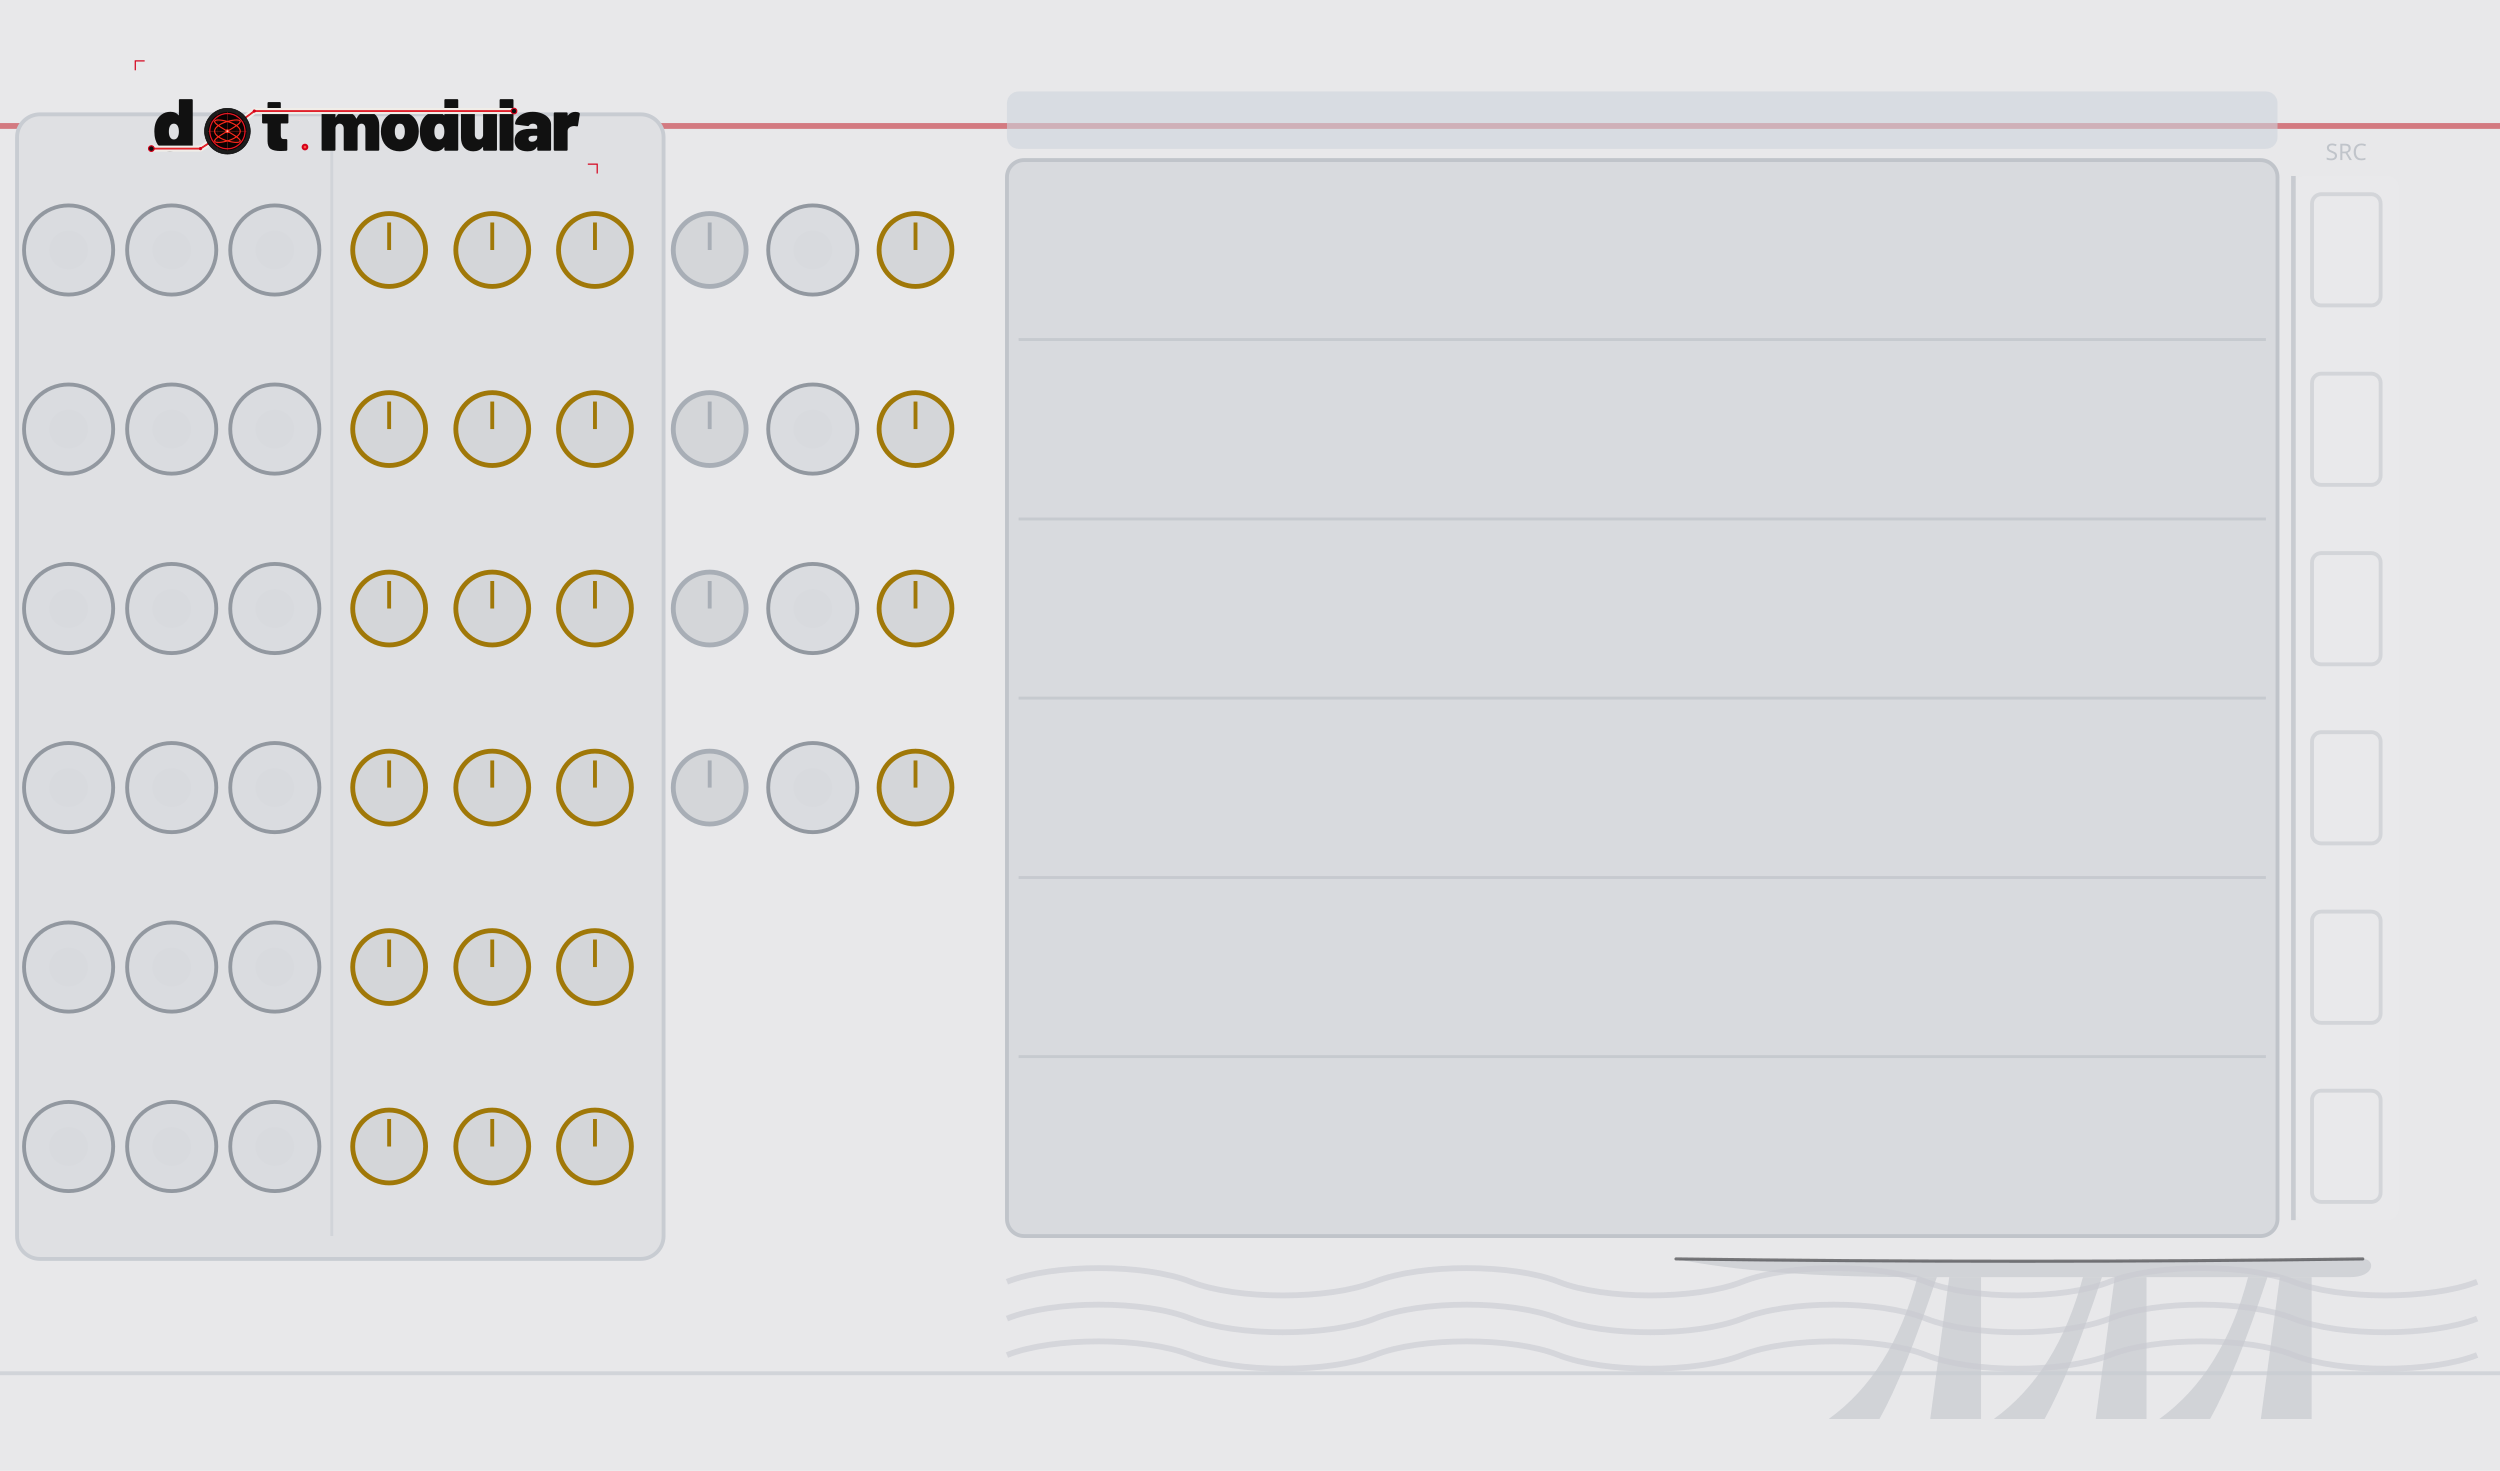
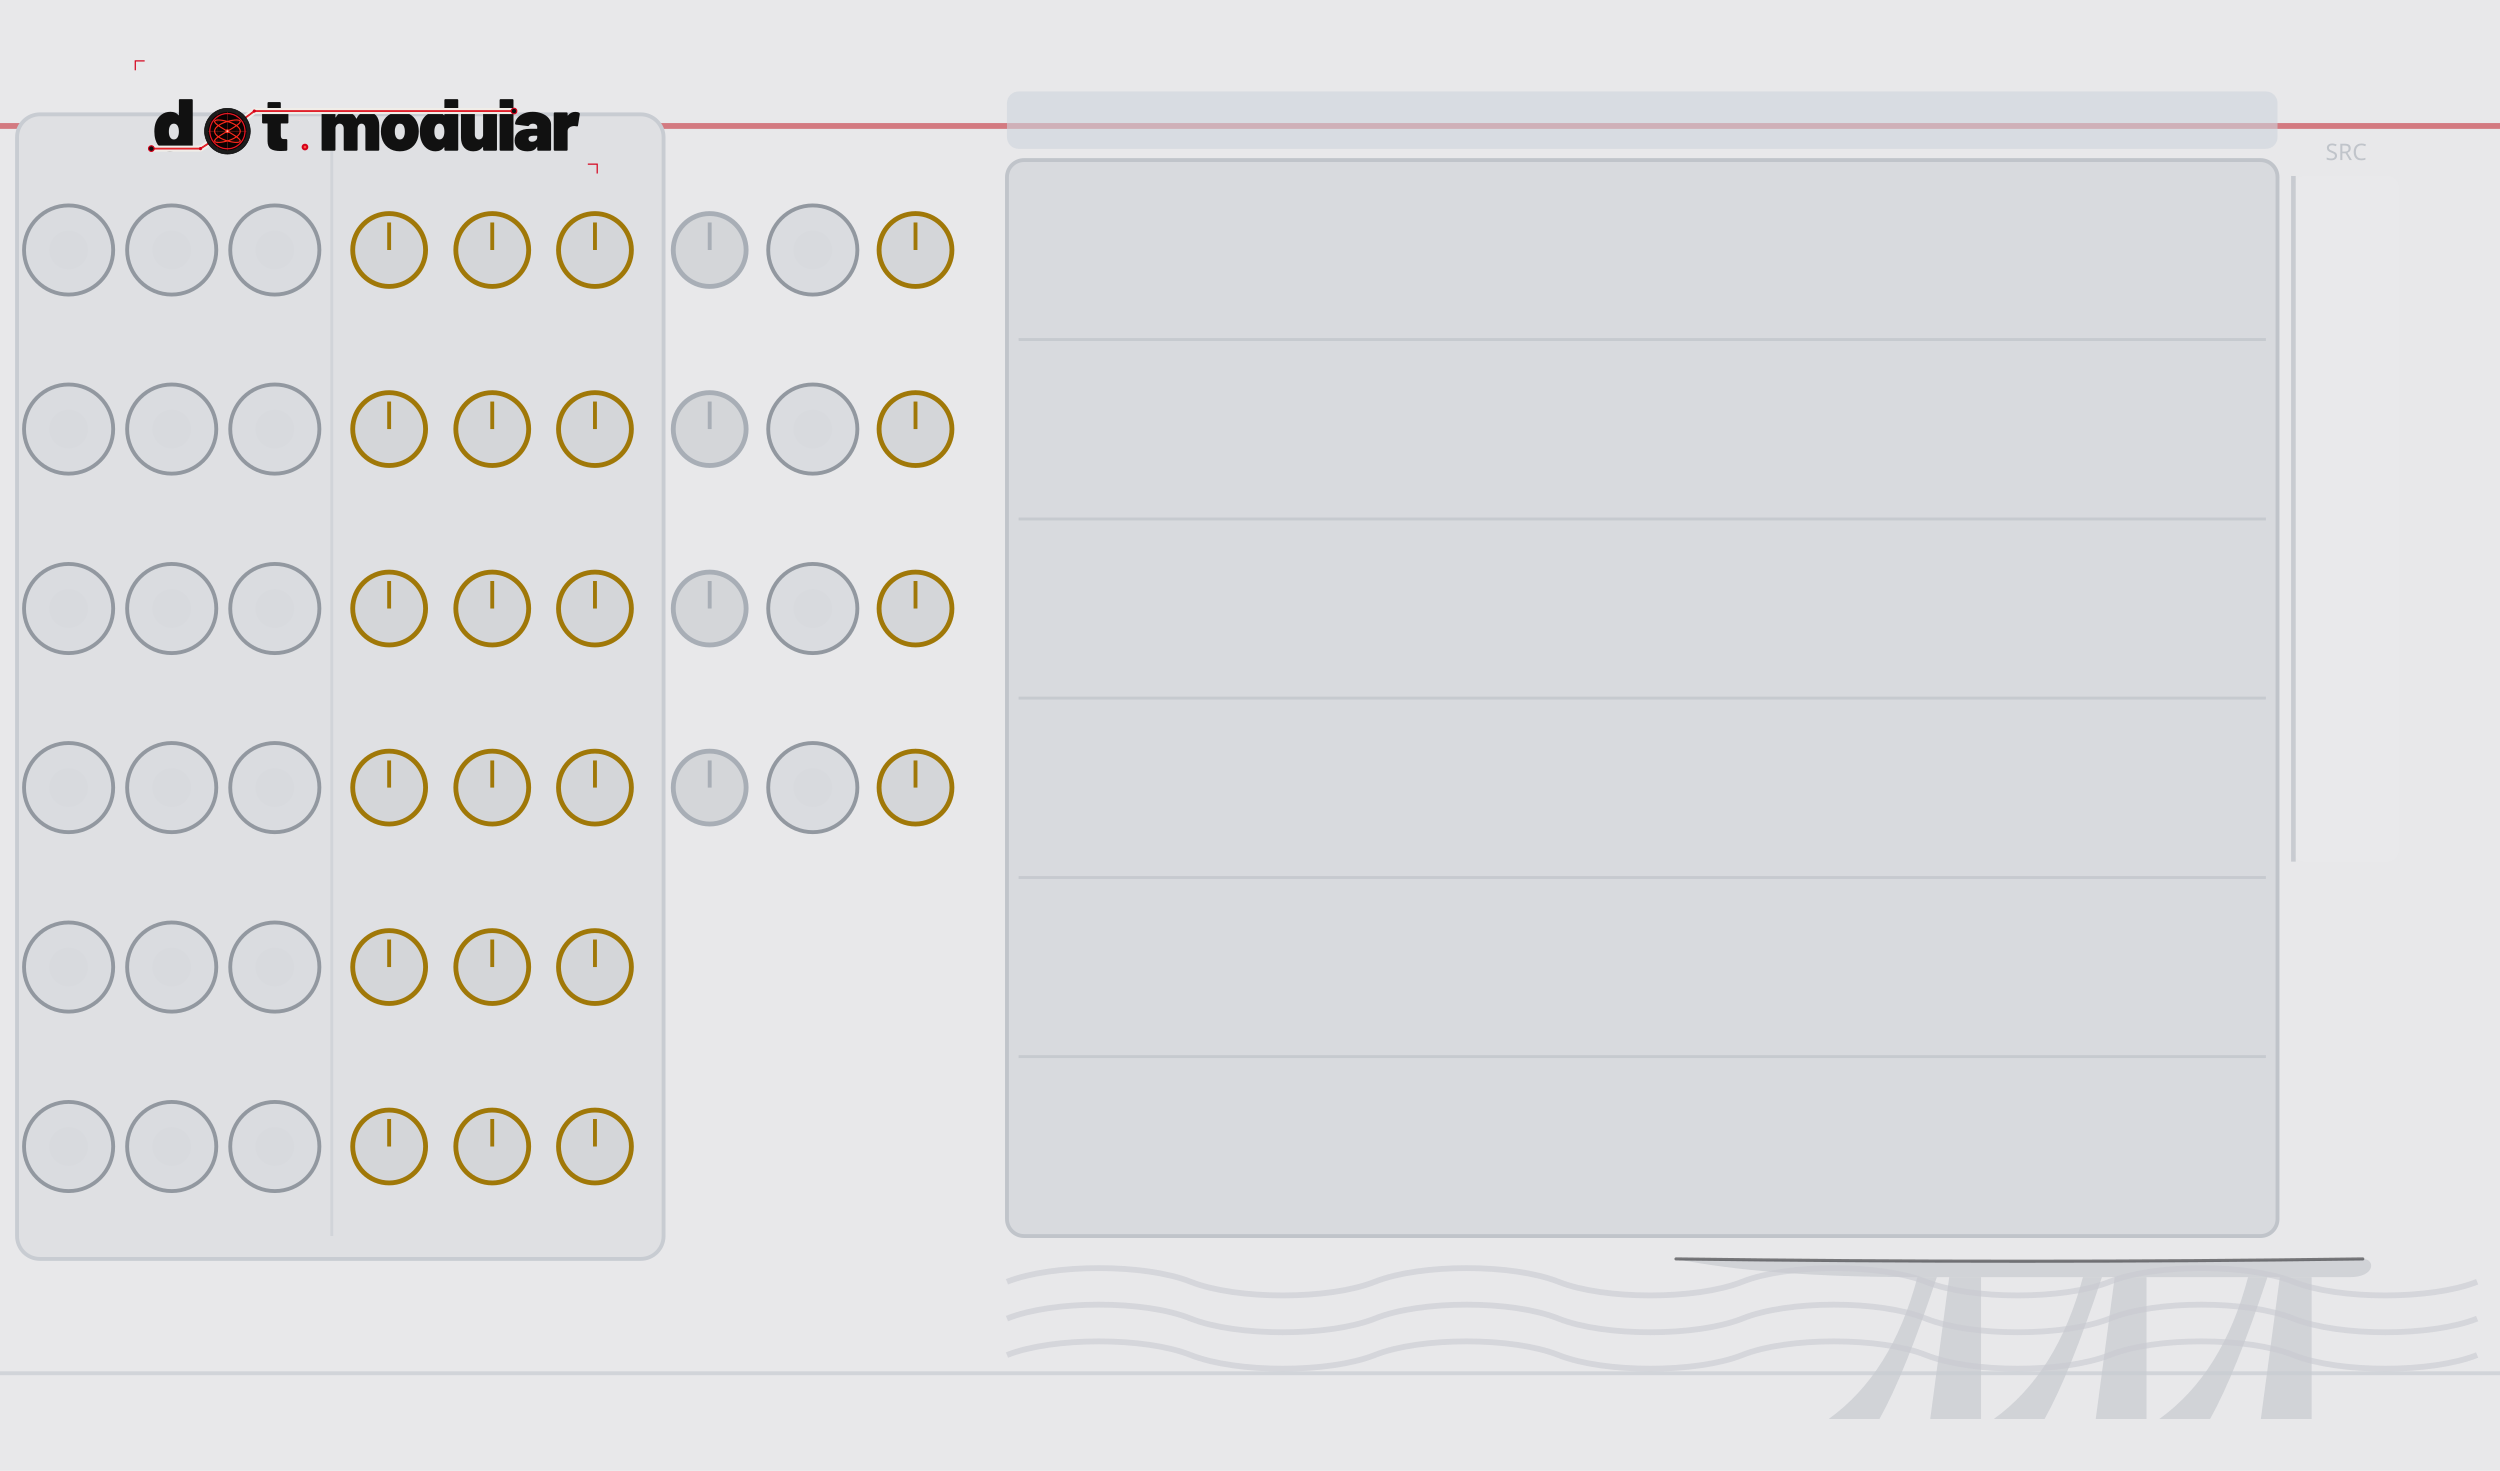
<svg xmlns="http://www.w3.org/2000/svg" width="645.0" height="379.43" viewBox="0 0 645.0 379.43">
  <g>
    <rect width="645.0" height="379.43" fill="#e8e8ea" />
    <path d="M 471.8 366.1 Q 488.2 354.3 494.7 329.5 L 499.7 329.5 Q 491.5 354.3 484.9 366.1 Z" fill="#cdcfd4" fill-opacity="0.85" />
    <path d="M 514.4 366.1 Q 530.8 354.3 537.4 329.5 L 542.3 329.5 Q 534.1 354.3 527.5 366.1 Z" fill="#cdcfd4" fill-opacity="0.85" />
    <path d="M 557.1 366.1 Q 573.5 354.3 580.0 329.5 L 585.0 329.5 Q 576.8 354.3 570.2 366.1 Z" fill="#cdcfd4" fill-opacity="0.85" />
    <polygon points="498.0,366.1 502.9,329.5 511.1,329.5 511.1,366.1" fill="#cdcfd4" fill-opacity="0.85" />
    <polygon points="540.7,366.1 545.6,329.5 553.8,329.5 553.8,366.1" fill="#cdcfd4" fill-opacity="0.85" />
    <polygon points="583.3,366.1 588.2,329.5 596.4,329.5 596.4,366.1" fill="#cdcfd4" fill-opacity="0.85" />
    <path d="M 432.4 324.8 Q 522.6 326.0 609.6 324.8 C 612.9 324.8 612.9 329.5 606.3 329.5 L 494.7 329.5 Q 455.4 329.5 432.4 324.8 Z" fill="#cdcfd4" fill-opacity="0.85" />
    <path d="M 432.4 324.8 Q 522.6 326.0 609.6 324.8" fill="none" stroke="#2a2a2e" stroke-width="0.8" stroke-opacity="0.595" stroke-linecap="round" />
    <path d="M 259.8 330.7 C 271.7 326.0 295.4 326.0 307.2 330.7 C 319.1 335.4 342.8 335.4 354.7 330.7 C 366.5 326.0 390.2 326.0 402.1 330.7 C 413.9 335.4 437.6 335.4 449.5 330.7 C 461.3 326.0 485.0 326.0 496.9 330.7 C 508.7 335.4 532.4 335.4 544.3 330.7 C 556.1 326.0 579.8 326.0 591.7 330.7 C 603.5 335.4 627.2 335.4 639.1 330.7 " fill="none" stroke="#c8cad0" stroke-width="1.5" stroke-opacity="0.6" />
    <path d="M 259.8 340.2 C 271.7 335.4 295.4 335.4 307.2 340.2 C 319.1 344.9 342.8 344.9 354.7 340.2 C 366.5 335.4 390.2 335.4 402.1 340.2 C 413.9 344.9 437.6 344.9 449.5 340.2 C 461.3 335.4 485.0 335.4 496.9 340.2 C 508.7 344.9 532.4 344.9 544.3 340.2 C 556.1 335.4 579.8 335.4 591.7 340.2 C 603.5 344.9 627.2 344.9 639.1 340.2 " fill="none" stroke="#c8cad0" stroke-width="1.5" stroke-opacity="0.6" />
    <path d="M 259.8 349.6 C 271.7 344.9 295.4 344.9 307.2 349.6 C 319.1 354.3 342.8 354.3 354.7 349.6 C 366.5 344.9 390.2 344.9 402.1 349.6 C 413.9 354.3 437.6 354.3 449.5 349.6 C 461.3 344.9 485.0 344.9 496.9 349.6 C 508.7 354.3 532.4 354.3 544.3 349.6 C 556.1 344.9 579.8 344.9 591.7 349.6 C 603.5 354.3 627.2 354.3 639.1 349.6 " fill="none" stroke="#c8cad0" stroke-width="1.5" stroke-opacity="0.6" />
    <line x1="0" y1="32.5" x2="645.0" y2="32.5" stroke="#c0202a" stroke-width="1.5" stroke-opacity="0.55" />
    <line x1="0" y1="354.3" x2="645.0" y2="354.3" stroke="#c8ccd2" stroke-width="1" stroke-opacity="0.7" />
    <rect x="4.4" y="29.5" width="166.8" height="295.3" rx="5.9" fill="#dfe0e3" stroke="#c8ccd2" stroke-width="1" />
    <line x1="85.6" y1="35.4" x2="85.6" y2="318.9" stroke="#c8ccd2" stroke-width="0.75" stroke-opacity="0.6" />
    <rect x="259.8" y="23.6" width="327.8" height="14.8" rx="3.0" fill="#cdd4dc" fill-opacity="0.6" />
    <rect x="259.8" y="41.3" width="327.8" height="277.6" rx="4.4" fill="#d8dade" stroke="#c0c4ca" stroke-width="1" />
    <line x1="262.8" y1="87.6" x2="584.6" y2="87.6" stroke="#c0c4ca" stroke-width="0.75" stroke-opacity="0.7" />
    <line x1="262.8" y1="133.9" x2="584.6" y2="133.9" stroke="#c0c4ca" stroke-width="0.75" stroke-opacity="0.7" />
    <line x1="262.8" y1="180.1" x2="584.6" y2="180.1" stroke="#c0c4ca" stroke-width="0.75" stroke-opacity="0.7" />
    <line x1="262.8" y1="226.4" x2="584.6" y2="226.4" stroke="#c0c4ca" stroke-width="0.75" stroke-opacity="0.7" />
    <line x1="262.8" y1="272.6" x2="584.6" y2="272.6" stroke="#c0c4ca" stroke-width="0.75" stroke-opacity="0.7" />
-     <rect x="591.7" y="45.4" width="27.2" height="269.4" rx="3.0" fill="#ffffff" fill-opacity="0.05" />
-     <line x1="591.7" y1="45.4" x2="591.7" y2="314.8" stroke="#c0c4ca" stroke-width="1.2" stroke-opacity="0.8" />
+     <rect x="591.7" y="45.4" width="27.2" height="176.9" rx="3.0" fill="#ffffff" fill-opacity="0.05" />
+     <line x1="591.7" y1="45.4" x2="591.7" y2="222.3" stroke="#c0c4ca" stroke-width="1.2" stroke-opacity="0.8" />
    <text x="605.3" y="41.3" font-family="sans-serif" font-size="5.9" fill="#c0c4ca" text-anchor="middle">SRC</text>
-     <rect x="596.5" y="50.1" width="17.7" height="28.7" rx="2.4" fill="none" stroke="#c0c4ca" stroke-width="1.0" stroke-opacity="0.55" />
-     <rect x="596.5" y="96.4" width="17.7" height="28.7" rx="2.4" fill="none" stroke="#c0c4ca" stroke-width="1.0" stroke-opacity="0.55" />
-     <rect x="596.5" y="142.7" width="17.7" height="28.7" rx="2.4" fill="none" stroke="#c0c4ca" stroke-width="1.0" stroke-opacity="0.55" />
-     <rect x="596.5" y="188.9" width="17.7" height="28.7" rx="2.4" fill="none" stroke="#c0c4ca" stroke-width="1.0" stroke-opacity="0.55" />
-     <rect x="596.5" y="235.2" width="17.7" height="28.7" rx="2.4" fill="none" stroke="#c0c4ca" stroke-width="1.0" stroke-opacity="0.55" />
-     <rect x="596.5" y="281.4" width="17.7" height="28.7" rx="2.4" fill="none" stroke="#c0c4ca" stroke-width="1.0" stroke-opacity="0.55" />
  </g>
  <g>
    <g transform="translate(32.48,13.29) scale(0.17297)">
      <g transform="translate(40.00,148.00) scale(0.11,-0.11)">
        <path d="M370 700H528Q535 700 539.0 696.0Q543 692 543 685V15Q543 8 539.0 4.0Q535 0 528 0H370Q363 0 359.0 4.0Q355 8 355 15V45Q355 48 353.0 49.0Q351 50 349 47Q312 -8 233 -8Q166 -8 112.5 34.5Q59 77 37 150Q22 200 22 262Q22 334 44 390Q68 451 119.0 489.5Q170 528 241 528Q314 528 349 482Q351 480 353.0 480.5Q355 481 355 484V685Q355 692 359.0 696.0Q363 700 370 700ZM355 259Q355 307 339 336Q321 367 287 367Q251 367 234 334Q219 306 219 259Q219 214 234 186Q252 153 287 153Q322 153 340 187Q355 216 355 259Z" fill="#111111" />
      </g>
      <g transform="translate(201.37,148.00) scale(0.11,-0.11)">
        <path d="M358 370H275Q270 370 270 365V208Q270 158 306 158H343Q350 158 354.0 154.0Q358 150 358 143V15Q358 1 343 -1Q304 -4 268 -4Q177 -4 134.0 24.0Q91 52 90 130V365Q90 370 85 370H31Q24 370 20.0 374.0Q16 378 16 385V505Q16 512 20.0 516.0Q24 520 31 520H85Q90 520 90 525V645Q90 652 94.0 656.0Q98 660 105 660H255Q262 660 266.0 656.0Q270 652 270 645V525Q270 520 275 520H358Q365 520 369.0 516.0Q373 512 373 505V385Q373 378 369.0 374.0Q365 370 358 370Z" fill="#111111" />
      </g>
      <g transform="translate(288.27,148.00) scale(0.11,-0.11)">
        <path d="M815 341V15Q815 8 811.0 4.0Q807 0 800 0H642Q635 0 631.0 4.0Q627 8 627 15V300Q627 330 612.5 348.5Q598 367 575 367Q551 367 536.0 348.5Q521 330 521 300V15Q521 8 517.0 4.0Q513 0 506 0H348Q341 0 337.0 4.0Q333 8 333 15V300Q333 330 317.5 348.5Q302 367 277 367Q255 367 240.5 353.5Q226 340 222 317Q221 315 221 311V15Q221 8 217.0 4.0Q213 0 206 0H48Q41 0 37.0 4.0Q33 8 33 15V505Q33 512 37.0 516.0Q41 520 48 520H206Q213 520 217.0 516.0Q221 512 221 505V455Q221 451 223.0 451.0Q225 451 227 454Q265 528 355 528Q406 528 444.5 504.5Q483 481 503 437Q506 432 509 438Q529 483 564.5 505.5Q600 528 648 528Q727 528 771.0 479.0Q815 430 815 341Z" fill="#111111" />
      </g>
      <g transform="translate(377.92,148.00) scale(0.11,-0.11)">
        <path d="M32 181Q22 217 22 261Q22 310 34 350Q58 433 122.5 480.5Q187 528 280 528Q373 528 436.5 480.5Q500 433 524 352Q536 310 536 263Q536 225 528 187Q507 97 441.5 44.5Q376 -8 279 -8Q184 -8 118.5 43.0Q53 94 32 181ZM343 217Q347 236 347 262Q347 285 342 308Q327 367 279 367Q229 367 216 308Q211 291 211 262Q211 236 215 217Q230 153 279 153Q305 153 321.0 170.5Q337 188 343 217Z" fill="#111111" />
      </g>
      <g transform="translate(436.00,148.00) scale(0.11,-0.11)">
        <path d="M370 700H528Q535 700 539.0 696.0Q543 692 543 685V15Q543 8 539.0 4.0Q535 0 528 0H370Q363 0 359.0 4.0Q355 8 355 15V45Q355 48 353.0 49.0Q351 50 349 47Q312 -8 233 -8Q166 -8 112.5 34.5Q59 77 37 150Q22 200 22 262Q22 334 44 390Q68 451 119.0 489.5Q170 528 241 528Q314 528 349 482Q351 480 353.0 480.5Q355 481 355 484V685Q355 692 359.0 696.0Q363 700 370 700ZM355 259Q355 307 339 336Q321 367 287 367Q251 367 234 334Q219 306 219 259Q219 214 234 186Q252 153 287 153Q322 153 340 187Q355 216 355 259Z" fill="#111111" />
      </g>
      <g transform="translate(496.39,148.00) scale(0.11,-0.11)">
        <path d="M346 520H504Q511 520 515.0 516.0Q519 512 519 505V15Q519 8 515.0 4.0Q511 0 504 0H346Q339 0 335.0 4.0Q331 8 331 15V48Q331 51 329.0 52.0Q327 53 325 50Q284 -8 197 -8Q121 -8 76.0 41.5Q31 91 31 179V505Q31 512 35.0 516.0Q39 520 46 520H204Q211 520 215.0 516.0Q219 512 219 505V220Q219 190 234.5 171.5Q250 153 275 153Q297 153 311.5 166.5Q326 180 330 203Q331 205 331 209V505Q331 512 335.0 516.0Q339 520 346 520Z" fill="#111111" />
      </g>
      <g transform="translate(553.81,148.00) scale(0.11,-0.11)">
        <path d="M33 15V685Q33 692 37.0 696.0Q41 700 48 700H206Q213 700 217.0 696.0Q221 692 221 685V15Q221 8 217.0 4.0Q213 0 206 0H48Q41 0 37.0 4.0Q33 8 33 15Z" fill="#111111" />
      </g>
      <g transform="translate(578.45,148.00) scale(0.11,-0.11)">
        <path d="M507 355V15Q507 8 503.0 4.0Q499 0 492 0H334Q327 0 323.0 4.0Q319 8 319 15V50Q319 54 317.5 54.5Q316 55 314 52Q297 21 267.0 6.5Q237 -8 188 -8Q106 -8 59.0 29.5Q12 67 12 139Q12 215 65.5 256.0Q119 297 221 297H314Q319 297 319 302V320Q319 341 303.5 354.0Q288 367 262 367Q244 367 230.0 361.0Q216 355 210 345Q206 338 202.5 335.5Q199 333 193 334L32 354Q18 356 18 366Q22 411 54.0 448.0Q86 485 139.5 506.5Q193 528 259 528Q327 528 384.0 505.0Q441 482 474.0 442.0Q507 402 507 355ZM319 185V198Q319 203 314 203H264Q201 203 201 162Q201 144 212.5 133.0Q224 122 246 122Q278 122 298.5 139.0Q319 156 319 185Z" fill="#111111" />
      </g>
      <g transform="translate(634.55,148.00) scale(0.11,-0.11)">
        <path d="M379 514Q388 509 386 495L362 341Q361 333 356.5 331.0Q352 329 344 331Q326 335 312 335Q297 335 284 332Q258 327 239.5 310.5Q221 294 221 266V15Q221 8 217.0 4.0Q213 0 206 0H48Q41 0 37.0 4.0Q33 8 33 15V505Q33 512 37.0 516.0Q41 520 48 520H206Q213 520 217.0 516.0Q221 512 221 505V481Q221 478 223.0 477.0Q225 476 226 478Q264 527 325 527Q359 527 379 514Z" fill="#111111" />
      </g>
      <path d="M 38.0,144.8 L 111.3,144.8 L 151.4,118.8 L 191.6,88.8 L 578.9,88.8" fill="none" stroke="#f0ede8" stroke-width="9.0" stroke-linecap="round" stroke-linejoin="round" />
      <path d="M 38.0,144.8 L 111.3,144.8 L 151.4,118.8 L 191.6,88.8 L 578.9,88.8" fill="none" stroke="#d4001a" stroke-width="2.60" stroke-linecap="round" stroke-linejoin="round" />
      <path d="M 38.0,144.8 L 111.3,144.8 L 151.4,118.8 L 191.6,88.8 L 578.9,88.8" fill="none" stroke="#ff5533" stroke-width="0.88" stroke-linecap="round" stroke-linejoin="round" opacity="0.7" />
      <circle cx="38.0" cy="144.8" r="4.2" fill="#0d0d0d" stroke="#d4001a" stroke-width="1.76" />
      <circle cx="578.9" cy="88.8" r="4.2" fill="#0d0d0d" stroke="#d4001a" stroke-width="1.76" />
      <circle cx="111.3" cy="144.8" r="2.4" fill="#d4001a" />
      <circle cx="191.6" cy="88.8" r="2.4" fill="#d4001a" />
      <g transform="translate(151.430,118.850)">
        <circle r="34.100" fill="#1c1c1c" stroke="#000000" stroke-width="1.023" />
        <circle r="28.644" fill="#0a0202" />
        <g stroke="#a83020" stroke-width="0.682" opacity="0.9">
          <line x1="-28.644" y1="0" x2="28.644" y2="0" />
          <line x1="0" y1="-28.644" x2="0" y2="28.644" />
        </g>
        <g stroke="#7a2018" stroke-width="0.443" opacity="0.6">
          <line x1="-28.644" y1="-14.322" x2="28.644" y2="-14.322" />
          <line x1="-14.322" y1="-28.644" x2="-14.322" y2="28.644" />
          <line x1="-28.644" y1="14.322" x2="28.644" y2="14.322" />
          <line x1="14.322" y1="-28.644" x2="14.322" y2="28.644" />
        </g>
        <path d="M 19.10,0.00 L 19.01,1.05 L 18.76,2.09 L 18.34,3.13 L 17.76,4.16 L 17.01,5.16 L 16.12,6.15 L 15.09,7.11 L 13.92,8.05 L 12.63,8.95 L 11.22,9.82 L 9.72,10.65 L 8.13,11.44 L 6.47,12.18 L 4.75,12.87 L 2.99,13.52 L 1.20,14.11 L -0.60,14.64 L -2.39,15.12 L -4.17,15.54 L -5.90,15.89 L -7.58,16.18 L -9.20,16.41 L -10.73,16.58 L -12.17,16.68 L -13.50,16.71 L -14.71,16.68 L -15.79,16.58 L -16.73,16.41 L -17.53,16.18 L -18.16,15.89 L -18.64,15.54 L -18.95,15.12 L -19.09,14.64 L -19.06,14.11 L -18.86,13.52 L -18.50,12.87 L -17.97,12.18 L -17.28,11.44 L -16.44,10.65 L -15.45,9.82 L -14.32,8.95 L -13.07,8.05 L -11.70,7.11 L -10.23,6.15 L -8.67,5.16 L -7.03,4.16 L -5.33,3.13 L -3.58,2.09 L -1.80,1.05 L -0.00,0.00 L 1.80,-1.05 L 3.58,-2.09 L 5.33,-3.13 L 7.03,-4.16 L 8.67,-5.16 L 10.23,-6.15 L 11.70,-7.11 L 13.07,-8.05 L 14.32,-8.95 L 15.45,-9.82 L 16.44,-10.65 L 17.28,-11.44 L 17.97,-12.18 L 18.50,-12.87 L 18.86,-13.52 L 19.06,-14.11 L 19.09,-14.64 L 18.95,-15.12 L 18.64,-15.54 L 18.16,-15.89 L 17.53,-16.18 L 16.73,-16.41 L 15.79,-16.58 L 14.71,-16.68 L 13.50,-16.71 L 12.17,-16.68 L 10.73,-16.58 L 9.20,-16.41 L 7.58,-16.18 L 5.90,-15.89 L 4.17,-15.54 L 2.39,-15.12 L 0.60,-14.64 L -1.20,-14.11 L -2.99,-13.52 L -4.75,-12.87 L -6.47,-12.18 L -8.13,-11.44 L -9.72,-10.65 L -11.22,-9.82 L -12.63,-8.95 L -13.92,-8.05 L -15.09,-7.11 L -16.12,-6.15 L -17.01,-5.16 L -17.76,-4.16 L -18.34,-3.13 L -18.76,-2.09 L -19.01,-1.05 L -19.10,-0.00 L -19.01,1.05 L -18.76,2.09 L -18.34,3.13 L -17.76,4.16 L -17.01,5.16 L -16.12,6.15 L -15.09,7.11 L -13.92,8.05 L -12.63,8.95 L -11.22,9.82 L -9.72,10.65 L -8.13,11.44 L -6.47,12.18 L -4.75,12.87 L -2.99,13.52 L -1.20,14.11 L 0.60,14.64 L 2.39,15.12 L 4.17,15.54 L 5.90,15.89 L 7.58,16.18 L 9.20,16.41 L 10.73,16.58 L 12.17,16.68 L 13.50,16.71 L 14.71,16.68 L 15.79,16.58 L 16.73,16.41 L 17.53,16.18 L 18.16,15.89 L 18.64,15.54 L 18.95,15.12 L 19.09,14.64 L 19.06,14.11 L 18.86,13.52 L 18.50,12.87 L 17.97,12.18 L 17.28,11.44 L 16.44,10.65 L 15.45,9.82 L 14.32,8.95 L 13.07,8.05 L 11.70,7.11 L 10.23,6.15 L 8.67,5.16 L 7.03,4.16 L 5.33,3.13 L 3.58,2.09 L 1.80,1.05 L 0.00,0.00 L -1.80,-1.05 L -3.58,-2.09 L -5.33,-3.13 L -7.03,-4.16 L -8.67,-5.16 L -10.23,-6.15 L -11.70,-7.11 L -13.07,-8.05 L -14.32,-8.95 L -15.45,-9.82 L -16.44,-10.65 L -17.28,-11.44 L -17.97,-12.18 L -18.50,-12.87 L -18.86,-13.52 L -19.06,-14.11 L -19.09,-14.64 L -18.95,-15.12 L -18.64,-15.54 L -18.16,-15.89 L -17.53,-16.18 L -16.73,-16.41 L -15.79,-16.58 L -14.71,-16.68 L -13.50,-16.71 L -12.17,-16.68 L -10.73,-16.58 L -9.20,-16.41 L -7.58,-16.18 L -5.90,-15.89 L -4.17,-15.54 L -2.39,-15.12 L -0.60,-14.64 L 1.20,-14.11 L 2.99,-13.52 L 4.75,-12.87 L 6.47,-12.18 L 8.13,-11.44 L 9.72,-10.65 L 11.22,-9.82 L 12.63,-8.95 L 13.92,-8.05 L 15.09,-7.11 L 16.12,-6.15 L 17.01,-5.16 L 17.76,-4.16 L 18.34,-3.13 L 18.76,-2.09 L 19.01,-1.05 L 19.10,-0.00 Z" fill="none" stroke="#ff2a1a" stroke-width="1.705" stroke-linejoin="round" />
        <circle r="26.257" fill="none" stroke="#d4001a" stroke-width="1.876" />
        <circle r="26.257" fill="none" stroke="#ff5533" stroke-width="0.614" opacity="0.7" />
        <circle r="2.899" fill="#ff3322" />
        <circle r="1.364" fill="#ffccbb" />
      </g>
      <circle cx="267.1" cy="142.5" r="5.0" fill="#d4001a" />
      <circle cx="267.1" cy="142.5" r="2.0" fill="#ff5544" />
      <polyline points="14,28 14,14 28,14" fill="none" stroke="#d4001a" stroke-width="1.8" />
      <polyline points="703,182 703,168 689,168" fill="none" stroke="#d4001a" stroke-width="1.8" />
    </g>
  </g>
  <g>
    <circle cx="17.7" cy="64.5" r="11.5" fill="#dadce0" stroke="#9298a0" stroke-width="1" />
    <circle cx="17.7" cy="64.5" r="5.0" fill="#d8dade" />
    <circle cx="44.3" cy="64.5" r="11.5" fill="#dadce0" stroke="#9298a0" stroke-width="1" />
    <circle cx="44.3" cy="64.5" r="5.0" fill="#d8dade" />
    <circle cx="70.9" cy="64.5" r="11.5" fill="#dadce0" stroke="#9298a0" stroke-width="1" />
    <circle cx="70.9" cy="64.5" r="5.0" fill="#d8dade" />
    <circle cx="100.4" cy="64.5" r="9.4" fill="#d4d6d9" stroke="#a07808" stroke-width="1.25" />
    <line x1="100.4" y1="64.5" x2="100.4" y2="57.4" stroke="#a07808" stroke-width="1" />
    <circle cx="127.0" cy="64.5" r="9.4" fill="#d4d6d9" stroke="#a07808" stroke-width="1.25" />
    <line x1="127.0" y1="64.5" x2="127.0" y2="57.4" stroke="#a07808" stroke-width="1" />
    <circle cx="153.5" cy="64.5" r="9.4" fill="#d4d6d9" stroke="#a07808" stroke-width="1.25" />
    <line x1="153.5" y1="64.5" x2="153.5" y2="57.4" stroke="#a07808" stroke-width="1" />
    <circle cx="17.7" cy="110.7" r="11.5" fill="#dadce0" stroke="#9298a0" stroke-width="1" />
    <circle cx="17.7" cy="110.7" r="5.0" fill="#d8dade" />
    <circle cx="44.3" cy="110.7" r="11.5" fill="#dadce0" stroke="#9298a0" stroke-width="1" />
    <circle cx="44.3" cy="110.7" r="5.0" fill="#d8dade" />
    <circle cx="70.9" cy="110.7" r="11.5" fill="#dadce0" stroke="#9298a0" stroke-width="1" />
    <circle cx="70.9" cy="110.7" r="5.0" fill="#d8dade" />
    <circle cx="100.4" cy="110.7" r="9.4" fill="#d4d6d9" stroke="#a07808" stroke-width="1.25" />
    <line x1="100.4" y1="110.7" x2="100.4" y2="103.6" stroke="#a07808" stroke-width="1" />
    <circle cx="127.0" cy="110.7" r="9.4" fill="#d4d6d9" stroke="#a07808" stroke-width="1.25" />
    <line x1="127.0" y1="110.7" x2="127.0" y2="103.6" stroke="#a07808" stroke-width="1" />
    <circle cx="153.5" cy="110.7" r="9.4" fill="#d4d6d9" stroke="#a07808" stroke-width="1.25" />
    <line x1="153.5" y1="110.7" x2="153.5" y2="103.6" stroke="#a07808" stroke-width="1" />
    <circle cx="17.7" cy="157.0" r="11.5" fill="#dadce0" stroke="#9298a0" stroke-width="1" />
    <circle cx="17.7" cy="157.0" r="5.0" fill="#d8dade" />
    <circle cx="44.3" cy="157.0" r="11.5" fill="#dadce0" stroke="#9298a0" stroke-width="1" />
    <circle cx="44.3" cy="157.0" r="5.0" fill="#d8dade" />
    <circle cx="70.9" cy="157.0" r="11.5" fill="#dadce0" stroke="#9298a0" stroke-width="1" />
    <circle cx="70.9" cy="157.0" r="5.0" fill="#d8dade" />
    <circle cx="100.4" cy="157.0" r="9.4" fill="#d4d6d9" stroke="#a07808" stroke-width="1.25" />
    <line x1="100.4" y1="157.0" x2="100.4" y2="149.9" stroke="#a07808" stroke-width="1" />
    <circle cx="127.0" cy="157.0" r="9.4" fill="#d4d6d9" stroke="#a07808" stroke-width="1.25" />
    <line x1="127.0" y1="157.0" x2="127.0" y2="149.9" stroke="#a07808" stroke-width="1" />
    <circle cx="153.5" cy="157.0" r="9.4" fill="#d4d6d9" stroke="#a07808" stroke-width="1.25" />
    <line x1="153.5" y1="157.0" x2="153.5" y2="149.9" stroke="#a07808" stroke-width="1" />
    <circle cx="17.7" cy="203.2" r="11.5" fill="#dadce0" stroke="#9298a0" stroke-width="1" />
    <circle cx="17.7" cy="203.2" r="5.0" fill="#d8dade" />
    <circle cx="44.3" cy="203.2" r="11.5" fill="#dadce0" stroke="#9298a0" stroke-width="1" />
    <circle cx="44.3" cy="203.2" r="5.0" fill="#d8dade" />
    <circle cx="70.9" cy="203.2" r="11.5" fill="#dadce0" stroke="#9298a0" stroke-width="1" />
    <circle cx="70.9" cy="203.2" r="5.0" fill="#d8dade" />
    <circle cx="100.4" cy="203.2" r="9.4" fill="#d4d6d9" stroke="#a07808" stroke-width="1.25" />
    <line x1="100.4" y1="203.2" x2="100.4" y2="196.2" stroke="#a07808" stroke-width="1" />
    <circle cx="127.0" cy="203.2" r="9.4" fill="#d4d6d9" stroke="#a07808" stroke-width="1.25" />
    <line x1="127.0" y1="203.2" x2="127.0" y2="196.2" stroke="#a07808" stroke-width="1" />
    <circle cx="153.5" cy="203.2" r="9.4" fill="#d4d6d9" stroke="#a07808" stroke-width="1.25" />
    <line x1="153.5" y1="203.2" x2="153.5" y2="196.2" stroke="#a07808" stroke-width="1" />
    <circle cx="17.7" cy="249.5" r="11.5" fill="#dadce0" stroke="#9298a0" stroke-width="1" />
    <circle cx="17.7" cy="249.5" r="5.0" fill="#d8dade" />
    <circle cx="44.3" cy="249.5" r="11.5" fill="#dadce0" stroke="#9298a0" stroke-width="1" />
    <circle cx="44.3" cy="249.5" r="5.0" fill="#d8dade" />
    <circle cx="70.9" cy="249.5" r="11.5" fill="#dadce0" stroke="#9298a0" stroke-width="1" />
    <circle cx="70.9" cy="249.5" r="5.0" fill="#d8dade" />
    <circle cx="100.4" cy="249.5" r="9.4" fill="#d4d6d9" stroke="#a07808" stroke-width="1.25" />
    <line x1="100.4" y1="249.5" x2="100.4" y2="242.4" stroke="#a07808" stroke-width="1" />
    <circle cx="127.0" cy="249.5" r="9.4" fill="#d4d6d9" stroke="#a07808" stroke-width="1.25" />
    <line x1="127.0" y1="249.5" x2="127.0" y2="242.4" stroke="#a07808" stroke-width="1" />
    <circle cx="153.5" cy="249.5" r="9.4" fill="#d4d6d9" stroke="#a07808" stroke-width="1.25" />
    <line x1="153.5" y1="249.5" x2="153.5" y2="242.4" stroke="#a07808" stroke-width="1" />
    <circle cx="17.7" cy="295.8" r="11.5" fill="#dadce0" stroke="#9298a0" stroke-width="1" />
    <circle cx="17.7" cy="295.8" r="5.0" fill="#d8dade" />
    <circle cx="44.3" cy="295.8" r="11.5" fill="#dadce0" stroke="#9298a0" stroke-width="1" />
    <circle cx="44.3" cy="295.8" r="5.0" fill="#d8dade" />
    <circle cx="70.9" cy="295.8" r="11.5" fill="#dadce0" stroke="#9298a0" stroke-width="1" />
    <circle cx="70.9" cy="295.8" r="5.0" fill="#d8dade" />
    <circle cx="100.4" cy="295.8" r="9.4" fill="#d4d6d9" stroke="#a07808" stroke-width="1.25" />
    <line x1="100.4" y1="295.8" x2="100.4" y2="288.7" stroke="#a07808" stroke-width="1" />
    <circle cx="127.0" cy="295.8" r="9.4" fill="#d4d6d9" stroke="#a07808" stroke-width="1.25" />
    <line x1="127.0" y1="295.8" x2="127.0" y2="288.7" stroke="#a07808" stroke-width="1" />
    <circle cx="153.5" cy="295.8" r="9.4" fill="#d4d6d9" stroke="#a07808" stroke-width="1.25" />
    <line x1="153.5" y1="295.8" x2="153.5" y2="288.7" stroke="#a07808" stroke-width="1" />
    <circle cx="183.1" cy="157.0" r="9.4" fill="#d4d6d9" stroke="#a8aeb6" stroke-width="1.25" />
    <line x1="183.1" y1="157.0" x2="183.1" y2="149.9" stroke="#a8aeb6" stroke-width="1" />
    <circle cx="209.7" cy="157.0" r="11.5" fill="#dadce0" stroke="#9298a0" stroke-width="1" />
    <circle cx="209.7" cy="157.0" r="5.0" fill="#d8dade" />
    <circle cx="236.2" cy="157.0" r="9.4" fill="#d4d6d9" stroke="#a07808" stroke-width="1.25" />
    <line x1="236.2" y1="157.0" x2="236.2" y2="149.9" stroke="#a07808" stroke-width="1" />
    <circle cx="183.1" cy="64.5" r="9.4" fill="#d4d6d9" stroke="#a8aeb6" stroke-width="1.25" />
    <line x1="183.1" y1="64.5" x2="183.1" y2="57.4" stroke="#a8aeb6" stroke-width="1" />
    <circle cx="209.7" cy="64.5" r="11.5" fill="#dadce0" stroke="#9298a0" stroke-width="1" />
    <circle cx="209.7" cy="64.5" r="5.0" fill="#d8dade" />
    <circle cx="236.2" cy="64.5" r="9.4" fill="#d4d6d9" stroke="#a07808" stroke-width="1.25" />
    <line x1="236.2" y1="64.5" x2="236.2" y2="57.4" stroke="#a07808" stroke-width="1" />
    <circle cx="183.1" cy="110.7" r="9.4" fill="#d4d6d9" stroke="#a8aeb6" stroke-width="1.25" />
    <line x1="183.1" y1="110.7" x2="183.1" y2="103.6" stroke="#a8aeb6" stroke-width="1" />
    <circle cx="209.7" cy="110.7" r="11.5" fill="#dadce0" stroke="#9298a0" stroke-width="1" />
    <circle cx="209.7" cy="110.7" r="5.0" fill="#d8dade" />
    <circle cx="236.2" cy="110.7" r="9.4" fill="#d4d6d9" stroke="#a07808" stroke-width="1.25" />
    <line x1="236.2" y1="110.7" x2="236.2" y2="103.6" stroke="#a07808" stroke-width="1" />
    <circle cx="183.1" cy="203.2" r="9.4" fill="#d4d6d9" stroke="#a8aeb6" stroke-width="1.25" />
    <line x1="183.1" y1="203.2" x2="183.1" y2="196.2" stroke="#a8aeb6" stroke-width="1" />
    <circle cx="209.7" cy="203.2" r="11.5" fill="#dadce0" stroke="#9298a0" stroke-width="1" />
    <circle cx="209.7" cy="203.2" r="5.0" fill="#d8dade" />
    <circle cx="236.2" cy="203.2" r="9.4" fill="#d4d6d9" stroke="#a07808" stroke-width="1.25" />
    <line x1="236.2" y1="203.2" x2="236.2" y2="196.2" stroke="#a07808" stroke-width="1" />
  </g>
  <g>
    <circle id="input_0" cx="17.72" cy="64.47" r="0.5" fill="none" stroke="none" />
    <circle id="input_1" cx="44.29" cy="64.47" r="0.5" fill="none" stroke="none" />
    <circle id="input_2" cx="70.87" cy="64.47" r="0.5" fill="none" stroke="none" />
    <circle id="param_22" cx="100.39" cy="64.47" r="0.5" fill="none" stroke="none" />
    <circle id="param_23" cx="126.97" cy="64.47" r="0.5" fill="none" stroke="none" />
    <circle id="param_24" cx="153.54" cy="64.47" r="0.5" fill="none" stroke="none" />
    <circle id="input_3" cx="17.72" cy="110.73" r="0.5" fill="none" stroke="none" />
    <circle id="input_4" cx="44.29" cy="110.73" r="0.5" fill="none" stroke="none" />
    <circle id="input_5" cx="70.87" cy="110.73" r="0.5" fill="none" stroke="none" />
    <circle id="param_25" cx="100.39" cy="110.73" r="0.5" fill="none" stroke="none" />
    <circle id="param_26" cx="126.97" cy="110.73" r="0.5" fill="none" stroke="none" />
    <circle id="param_27" cx="153.54" cy="110.73" r="0.5" fill="none" stroke="none" />
    <circle id="input_6" cx="17.72" cy="156.99" r="0.5" fill="none" stroke="none" />
    <circle id="input_7" cx="44.29" cy="156.99" r="0.5" fill="none" stroke="none" />
    <circle id="input_8" cx="70.87" cy="156.99" r="0.5" fill="none" stroke="none" />
    <circle id="param_28" cx="100.39" cy="156.99" r="0.5" fill="none" stroke="none" />
    <circle id="param_29" cx="126.97" cy="156.99" r="0.5" fill="none" stroke="none" />
    <circle id="param_30" cx="153.54" cy="156.99" r="0.5" fill="none" stroke="none" />
    <circle id="input_9" cx="17.72" cy="203.25" r="0.5" fill="none" stroke="none" />
    <circle id="input_10" cx="44.29" cy="203.25" r="0.5" fill="none" stroke="none" />
    <circle id="input_11" cx="70.87" cy="203.25" r="0.5" fill="none" stroke="none" />
    <circle id="param_31" cx="100.39" cy="203.25" r="0.5" fill="none" stroke="none" />
    <circle id="param_32" cx="126.97" cy="203.25" r="0.5" fill="none" stroke="none" />
    <circle id="param_33" cx="153.54" cy="203.25" r="0.5" fill="none" stroke="none" />
    <circle id="input_12" cx="17.72" cy="249.51" r="0.5" fill="none" stroke="none" />
    <circle id="input_13" cx="44.29" cy="249.51" r="0.5" fill="none" stroke="none" />
    <circle id="input_14" cx="70.87" cy="249.51" r="0.5" fill="none" stroke="none" />
    <circle id="param_34" cx="100.39" cy="249.51" r="0.5" fill="none" stroke="none" />
    <circle id="param_35" cx="126.97" cy="249.51" r="0.5" fill="none" stroke="none" />
    <circle id="param_36" cx="153.54" cy="249.51" r="0.5" fill="none" stroke="none" />
    <circle id="input_15" cx="17.72" cy="295.77" r="0.5" fill="none" stroke="none" />
    <circle id="input_16" cx="44.29" cy="295.77" r="0.5" fill="none" stroke="none" />
    <circle id="input_17" cx="70.87" cy="295.77" r="0.5" fill="none" stroke="none" />
    <circle id="param_37" cx="100.39" cy="295.77" r="0.5" fill="none" stroke="none" />
    <circle id="param_38" cx="126.97" cy="295.77" r="0.5" fill="none" stroke="none" />
    <circle id="param_39" cx="153.54" cy="295.77" r="0.5" fill="none" stroke="none" />
    <circle id="param_18" cx="183.07" cy="156.99" r="0.5" fill="none" stroke="none" />
    <circle id="input_18" cx="209.65" cy="156.99" r="0.5" fill="none" stroke="none" />
    <circle id="param_40" cx="236.22" cy="156.99" r="0.5" fill="none" stroke="none" />
    <circle id="param_19" cx="183.07" cy="64.47" r="0.5" fill="none" stroke="none" />
    <circle id="input_19" cx="209.65" cy="64.47" r="0.5" fill="none" stroke="none" />
    <circle id="param_41" cx="236.22" cy="64.47" r="0.5" fill="none" stroke="none" />
    <circle id="param_20" cx="183.07" cy="110.73" r="0.5" fill="none" stroke="none" />
    <circle id="input_20" cx="209.65" cy="110.73" r="0.5" fill="none" stroke="none" />
    <circle id="param_42" cx="236.22" cy="110.73" r="0.5" fill="none" stroke="none" />
    <circle id="param_21" cx="183.07" cy="203.25" r="0.5" fill="none" stroke="none" />
    <circle id="input_21" cx="209.65" cy="203.25" r="0.5" fill="none" stroke="none" />
    <circle id="param_43" cx="236.22" cy="203.25" r="0.5" fill="none" stroke="none" />
  </g>
</svg>
